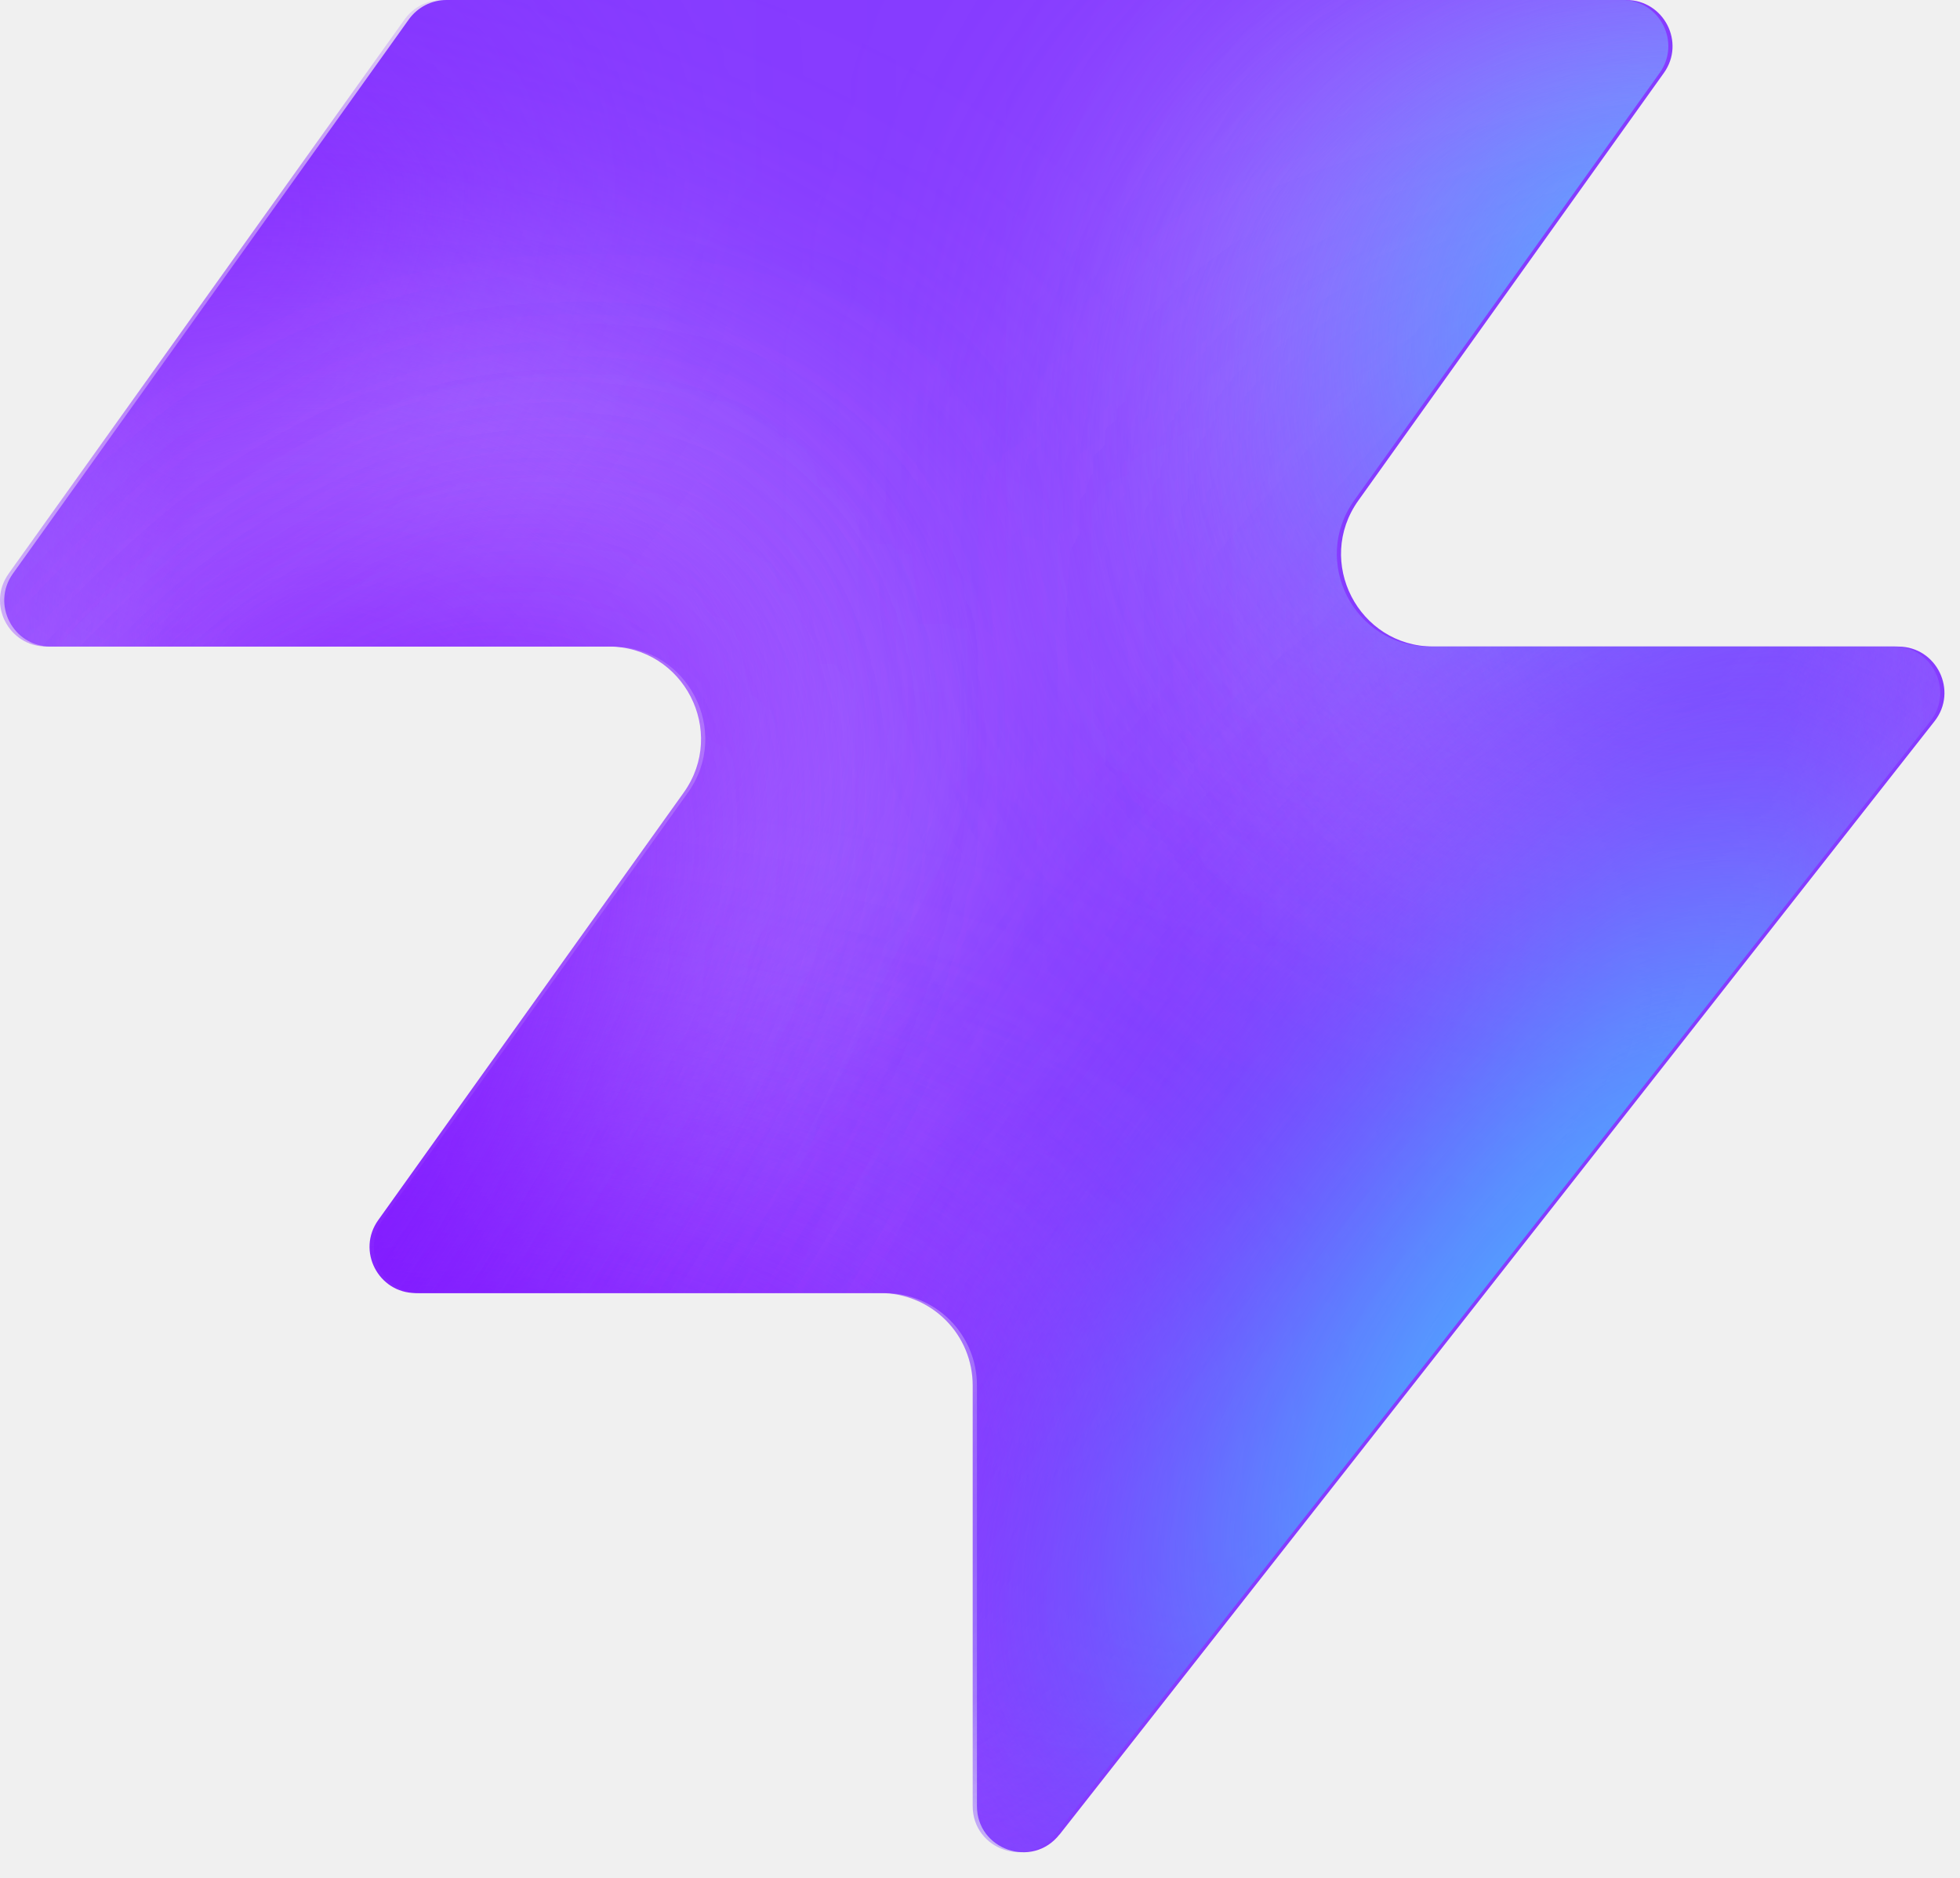
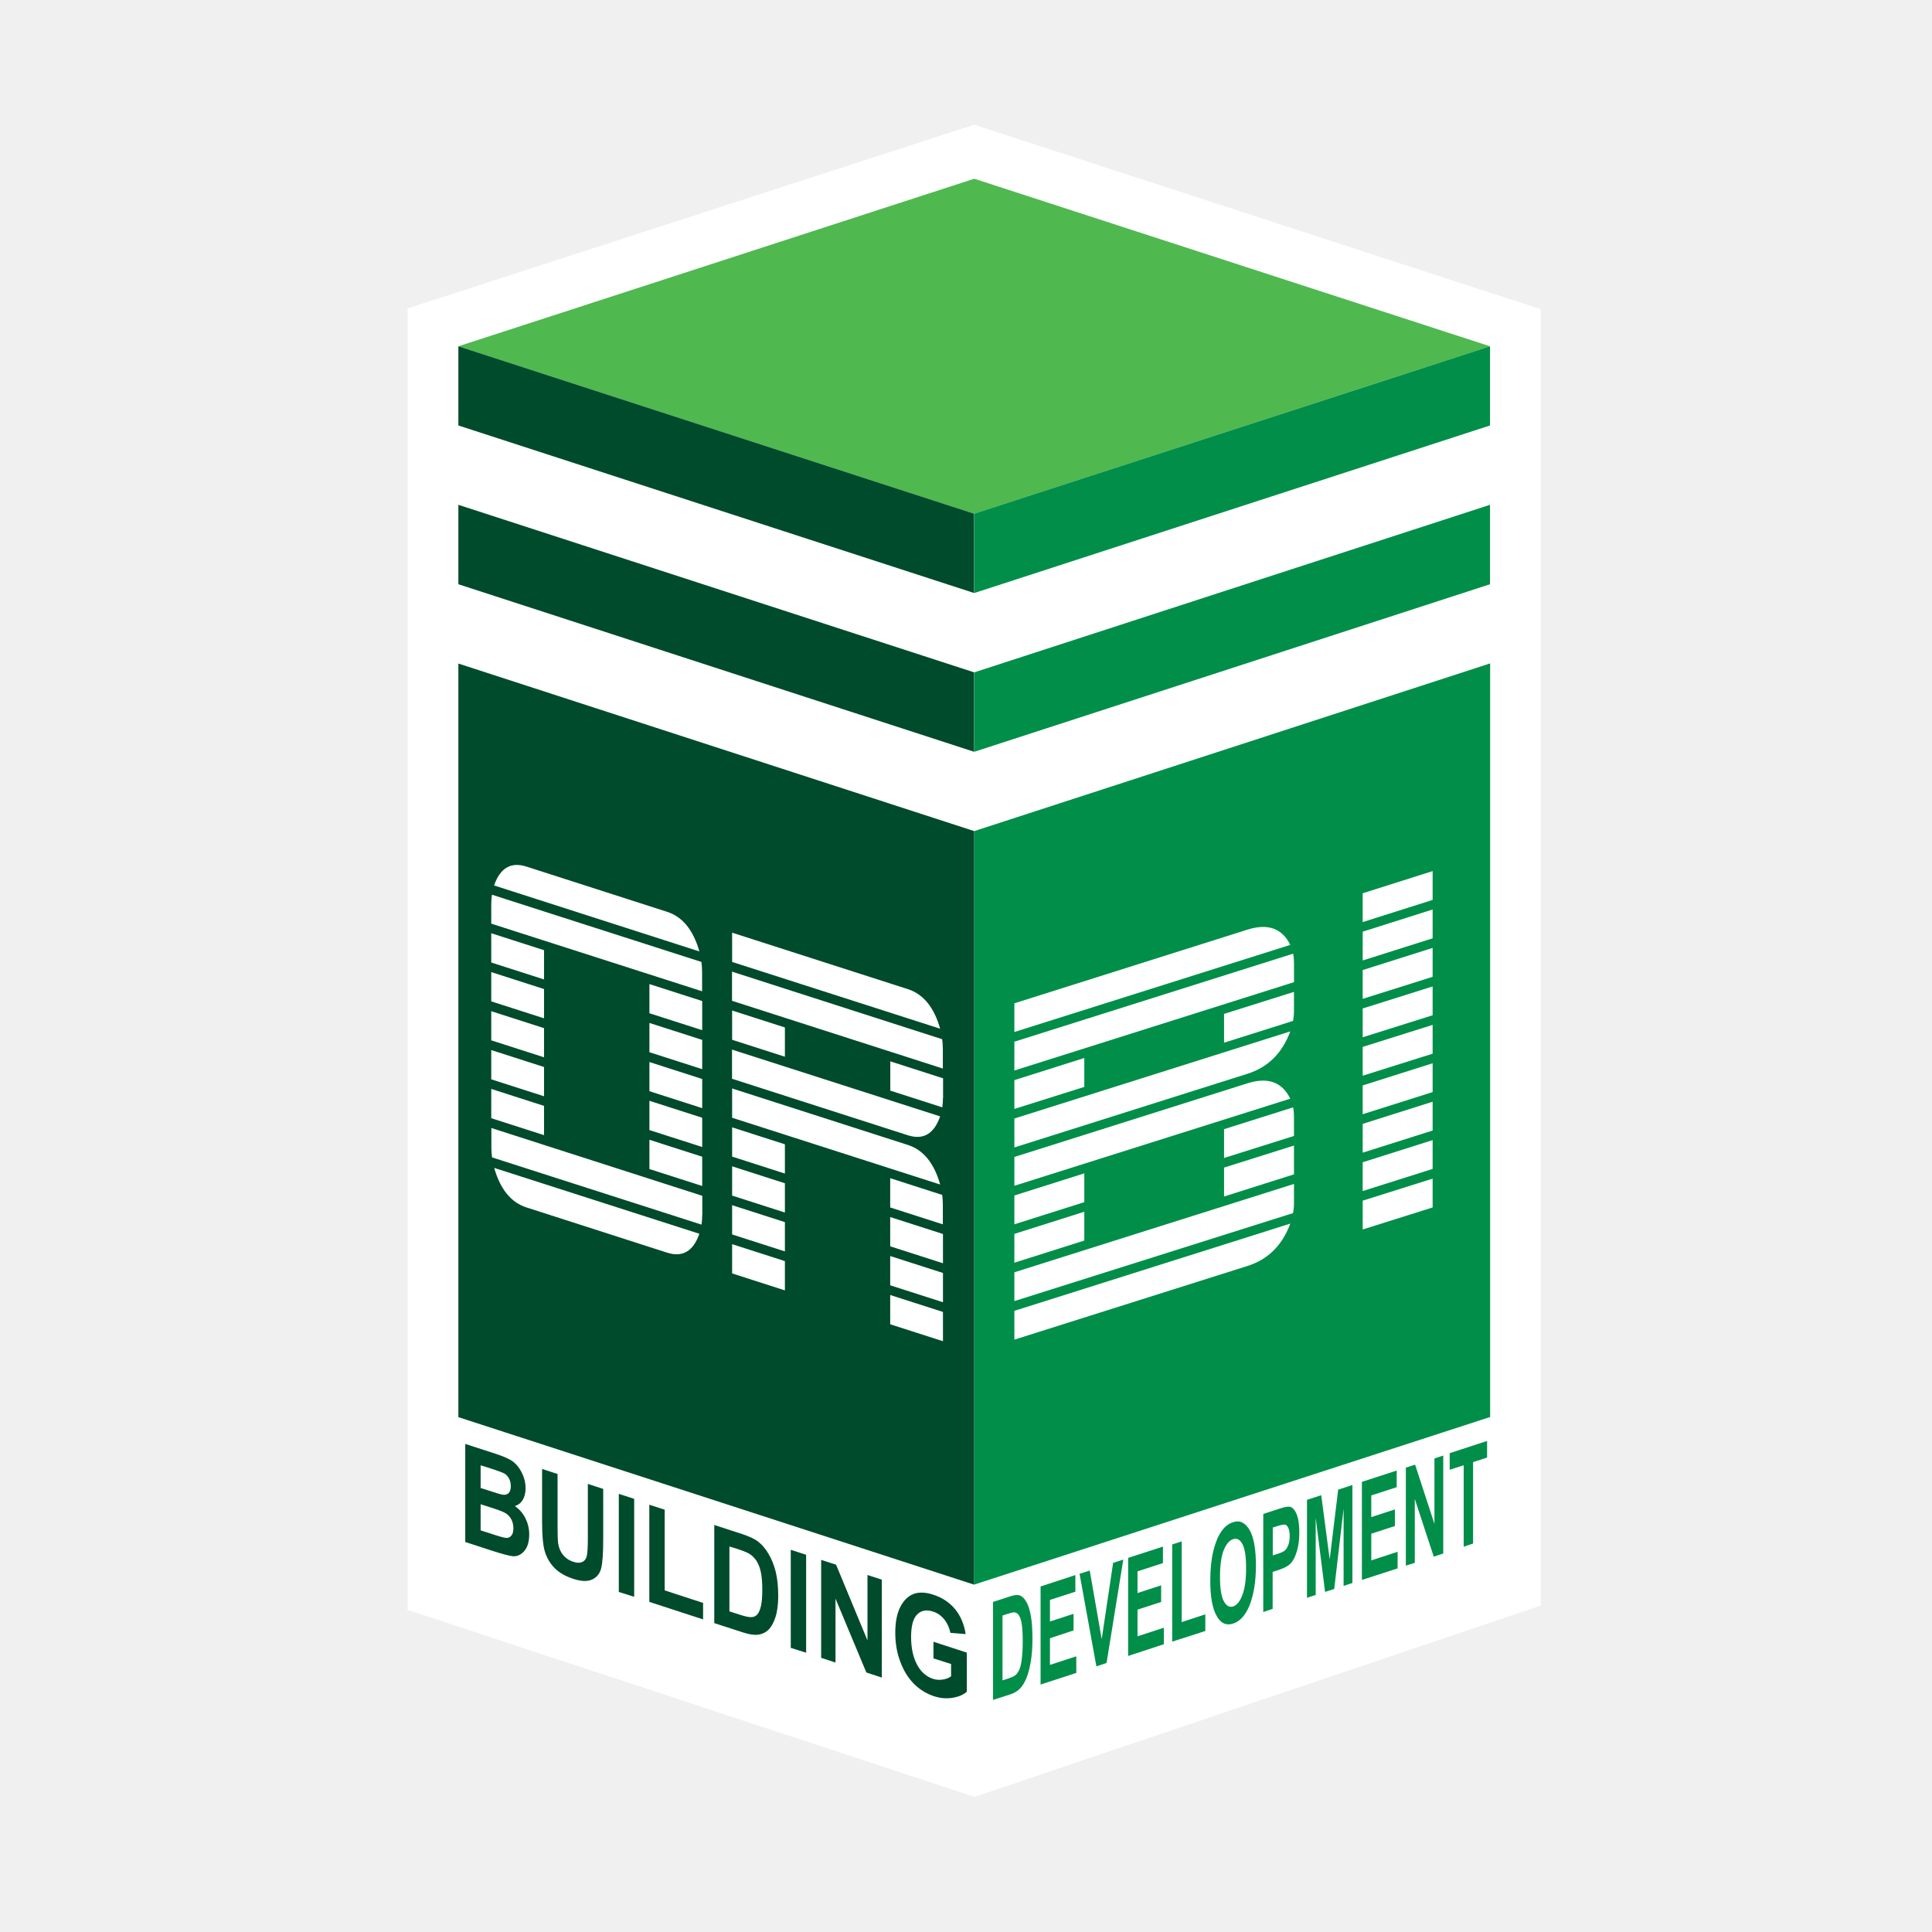
- <svg xmlns="http://www.w3.org/2000/svg" width="48" height="46" fill="none" viewBox="0 0 48 46">
-   <path fill="#863bff" d="M25.946 44.938c-.664.845-2.021.375-2.021-.698V33.937a2.26 2.26 0 0 0-2.262-2.262H10.287c-.92 0-1.456-1.04-.92-1.788l7.48-10.471c1.07-1.497 0-3.578-1.842-3.578H1.237c-.92 0-1.456-1.04-.92-1.788L10.013.474c.214-.297.556-.474.92-.474h28.894c.92 0 1.456 1.04.92 1.788l-7.48 10.471c-1.07 1.498 0 3.579 1.842 3.579h11.377c.943 0 1.473 1.088.89 1.83L25.947 44.94z" style="fill:#863bff;fill:color(display-p3 .525 .23 1);fill-opacity:1" />
-   <mask id="a" width="48" height="46" x="0" y="0" maskUnits="userSpaceOnUse" style="mask-type:alpha">
-     <path fill="#000" d="M25.842 44.938c-.664.844-2.021.375-2.021-.698V33.937a2.26 2.26 0 0 0-2.262-2.262H10.183c-.92 0-1.456-1.04-.92-1.788l7.48-10.471c1.07-1.498 0-3.579-1.842-3.579H1.133c-.92 0-1.456-1.04-.92-1.787L9.91.473c.214-.297.556-.474.92-.474h28.894c.92 0 1.456 1.04.92 1.788l-7.48 10.471c-1.07 1.498 0 3.578 1.842 3.578h11.377c.943 0 1.473 1.088.89 1.832L25.843 44.94z" style="fill:#000;fill-opacity:1" />
-   </mask>
-   <g mask="url(#a)">
-     <g filter="url(#b)">
-       <ellipse cx="5.508" cy="14.704" fill="#ede6ff" rx="5.508" ry="14.704" style="fill:#ede6ff;fill:color(display-p3 .927 .903 1);fill-opacity:1" transform="matrix(.00324 1 1 -.00324 -4.47 31.516)" />
-     </g>
-     <g filter="url(#c)">
-       <ellipse cx="10.399" cy="29.851" fill="#ede6ff" rx="10.399" ry="29.851" style="fill:#ede6ff;fill:color(display-p3 .927 .903 1);fill-opacity:1" transform="matrix(.00324 1 1 -.00324 -39.328 7.883)" />
-     </g>
-     <g filter="url(#d)">
-       <ellipse cx="5.508" cy="30.487" fill="#7e14ff" rx="5.508" ry="30.487" style="fill:#7e14ff;fill:color(display-p3 .492 .077 1);fill-opacity:1" transform="rotate(89.814 -25.913 -14.639)scale(1 -1)" />
-     </g>
-     <g filter="url(#e)">
-       <ellipse cx="5.508" cy="30.599" fill="#7e14ff" rx="5.508" ry="30.599" style="fill:#7e14ff;fill:color(display-p3 .492 .077 1);fill-opacity:1" transform="rotate(89.814 -32.644 -3.334)scale(1 -1)" />
-     </g>
-     <g filter="url(#f)">
-       <ellipse cx="5.508" cy="30.599" fill="#7e14ff" rx="5.508" ry="30.599" style="fill:#7e14ff;fill:color(display-p3 .492 .077 1);fill-opacity:1" transform="matrix(.00324 1 1 -.00324 -34.34 30.47)" />
-     </g>
-     <g filter="url(#g)">
-       <ellipse cx="14.072" cy="22.078" fill="#ede6ff" rx="14.072" ry="22.078" style="fill:#ede6ff;fill:color(display-p3 .927 .903 1);fill-opacity:1" transform="rotate(93.35 24.506 48.493)scale(-1 1)" />
-     </g>
-     <g filter="url(#h)">
-       <ellipse cx="3.47" cy="21.501" fill="#7e14ff" rx="3.47" ry="21.501" style="fill:#7e14ff;fill:color(display-p3 .492 .077 1);fill-opacity:1" transform="rotate(89.009 28.708 47.59)scale(-1 1)" />
-     </g>
-     <g filter="url(#i)">
-       <ellipse cx="3.47" cy="21.501" fill="#7e14ff" rx="3.47" ry="21.501" style="fill:#7e14ff;fill:color(display-p3 .492 .077 1);fill-opacity:1" transform="rotate(89.009 28.708 47.59)scale(-1 1)" />
-     </g>
-     <g filter="url(#j)">
-       <ellipse cx=".387" cy="8.972" fill="#7e14ff" rx="4.407" ry="29.108" style="fill:#7e14ff;fill:color(display-p3 .492 .077 1);fill-opacity:1" transform="rotate(39.51 .387 8.972)" />
-     </g>
-     <g filter="url(#k)">
-       <ellipse cx="47.523" cy="-6.092" fill="#7e14ff" rx="4.407" ry="29.108" style="fill:#7e14ff;fill:color(display-p3 .492 .077 1);fill-opacity:1" transform="rotate(37.892 47.523 -6.092)" />
-     </g>
-     <g filter="url(#l)">
-       <ellipse cx="41.412" cy="6.333" fill="#47bfff" rx="5.971" ry="9.665" style="fill:#47bfff;fill:color(display-p3 .28 .748 1);fill-opacity:1" transform="rotate(37.892 41.412 6.333)" />
-     </g>
-     <g filter="url(#m)">
-       <ellipse cx="-1.879" cy="38.332" fill="#7e14ff" rx="4.407" ry="29.108" style="fill:#7e14ff;fill:color(display-p3 .492 .077 1);fill-opacity:1" transform="rotate(37.892 -1.88 38.332)" />
-     </g>
-     <g filter="url(#n)">
-       <ellipse cx="-1.879" cy="38.332" fill="#7e14ff" rx="4.407" ry="29.108" style="fill:#7e14ff;fill:color(display-p3 .492 .077 1);fill-opacity:1" transform="rotate(37.892 -1.88 38.332)" />
-     </g>
-     <g filter="url(#o)">
-       <ellipse cx="35.651" cy="29.907" fill="#7e14ff" rx="4.407" ry="29.108" style="fill:#7e14ff;fill:color(display-p3 .492 .077 1);fill-opacity:1" transform="rotate(37.892 35.651 29.907)" />
-     </g>
-     <g filter="url(#p)">
-       <ellipse cx="38.418" cy="32.4" fill="#47bfff" rx="5.971" ry="15.297" style="fill:#47bfff;fill:color(display-p3 .28 .748 1);fill-opacity:1" transform="rotate(37.892 38.418 32.4)" />
-     </g>
+ <svg xmlns="http://www.w3.org/2000/svg" width="171" height="171" viewBox="0 0 171 171" fill="none">
+   <g transform="translate(23 0)">
+     <path d="M63.23 11.039L13.08 27.299V142.489L63.25 159.039L113.37 142.109V27.369L63.23 11.039Z" fill="white" />
+     <path d="M63.22 45.47L99.75 33.61L108.88 30.65L63.23 15.82L17.57 30.65L63.22 45.47Z" fill="#4FB84F" />
+     <path d="M63.231 45.469L99.751 33.609L63.221 45.469H63.231Z" fill="#008E49" />
+     <path d="M63.23 66.541H63.22L17.57 51.711V58.731L63.22 73.561H63.23L108.88 58.731V51.711L63.23 66.541Z" fill="white" />
+     <path d="M63.23 52.49H63.22L17.57 37.66V44.68L63.22 59.51H63.23L108.88 44.68V37.66L63.23 52.49Z" fill="white" />
+     <path d="M18.18 127.801L20.89 128.681C21.63 128.921 22.15 129.161 22.45 129.401C22.75 129.641 23.01 129.971 23.21 130.401C23.42 130.831 23.52 131.261 23.52 131.721C23.52 132.141 23.43 132.491 23.26 132.771C23.08 133.051 22.85 133.221 22.57 133.301C22.97 133.581 23.28 133.931 23.5 134.371C23.72 134.811 23.84 135.281 23.84 135.811C23.84 136.441 23.7 136.931 23.41 137.271C23.12 137.611 22.78 137.771 22.39 137.741C22.12 137.721 21.48 137.551 20.48 137.231L18.18 136.481V127.801ZM19.54 129.691V131.701L20.45 131.991C20.99 132.171 21.33 132.271 21.46 132.291C21.69 132.331 21.88 132.281 22.01 132.161C22.14 132.031 22.21 131.831 22.21 131.541C22.21 131.281 22.16 131.061 22.05 130.861C21.94 130.661 21.81 130.521 21.66 130.431C21.51 130.341 21.07 130.181 20.34 129.941L19.54 129.691ZM19.54 133.141V135.451L20.81 135.861C21.37 136.041 21.72 136.131 21.88 136.121C22.04 136.111 22.17 136.031 22.28 135.891C22.39 135.751 22.44 135.541 22.44 135.261C22.44 134.981 22.38 134.721 22.27 134.501C22.15 134.281 22 134.101 21.81 133.971C21.62 133.841 21.23 133.681 20.64 133.491L19.54 133.141ZM24.99 130.021L26.35 130.461V135.151C26.35 135.881 26.37 136.361 26.4 136.591C26.46 136.991 26.6 137.331 26.83 137.621C27.06 137.901 27.36 138.111 27.74 138.231C28.06 138.341 28.31 138.341 28.51 138.261C28.71 138.181 28.85 138.021 28.92 137.781C28.99 137.541 29.03 136.991 29.03 136.131V131.341L30.39 131.781V136.331C30.39 137.491 30.33 138.311 30.21 138.801C30.09 139.281 29.82 139.611 29.41 139.801C29 139.991 28.45 139.971 27.77 139.751C27.06 139.521 26.51 139.211 26.11 138.811C25.72 138.421 25.43 137.951 25.25 137.411C25.07 136.871 24.98 135.951 24.98 134.651V130.021H24.99ZM31.77 140.901V132.221L33.13 132.661V141.331L31.77 140.901ZM34.47 141.781V133.181L35.83 133.621V140.761L39.23 141.871V143.331L34.47 141.781ZM40.21 134.971L42.7 135.781C43.33 135.991 43.81 136.211 44.13 136.471C44.45 136.721 44.75 137.071 45.01 137.511C45.28 137.951 45.49 138.471 45.65 139.081C45.8 139.691 45.88 140.411 45.88 141.241C45.88 141.991 45.8 142.621 45.64 143.121C45.48 143.621 45.27 143.991 45.03 144.241C44.78 144.481 44.48 144.631 44.13 144.681C43.78 144.731 43.33 144.671 42.78 144.491L40.22 143.661V134.971H40.21ZM41.56 136.881V142.621L42.59 142.951C43.03 143.091 43.35 143.151 43.55 143.131C43.75 143.111 43.91 143.031 44.03 142.891C44.16 142.751 44.26 142.511 44.35 142.161C44.43 141.811 44.47 141.321 44.47 140.701C44.47 140.061 44.43 139.541 44.34 139.141C44.26 138.741 44.12 138.411 43.95 138.141C43.77 137.871 43.55 137.661 43.3 137.511C43.11 137.401 42.74 137.251 42.19 137.071L41.56 136.881ZM46.99 145.851V137.171L48.35 137.611V146.281L46.99 145.851ZM49.68 146.731V138.061L51 138.491L53.78 145.191V139.401L55.05 139.811V148.481L53.68 148.031L50.95 141.491V147.151L49.68 146.731ZM59.62 146.781V145.311L62.57 146.271V149.731C62.28 150.001 61.85 150.181 61.31 150.271C60.76 150.361 60.22 150.311 59.67 150.131C59 149.911 58.41 149.551 57.9 149.041C57.39 148.531 56.98 147.881 56.69 147.091C56.39 146.311 56.24 145.451 56.24 144.521C56.24 143.561 56.39 142.801 56.69 142.221C56.99 141.641 57.38 141.261 57.86 141.081C58.34 140.901 58.92 140.921 59.59 141.141C60.4 141.401 61.04 141.831 61.53 142.421C62.02 143.011 62.33 143.751 62.47 144.631L61.12 144.521C61.02 144.041 60.83 143.641 60.56 143.311C60.29 142.991 59.97 142.761 59.59 142.641C59.01 142.451 58.54 142.531 58.18 142.891C57.82 143.251 57.64 143.911 57.64 144.881C57.64 145.921 57.84 146.781 58.23 147.451C58.56 148.021 59.02 148.411 59.58 148.591C59.85 148.681 60.12 148.701 60.41 148.661C60.7 148.621 60.95 148.531 61.18 148.371V147.281L59.62 146.781Z" fill="#004B2C" />
+     <path d="M64.891 141.789L66.421 141.289C66.811 141.159 67.101 141.139 67.301 141.229C67.501 141.309 67.681 141.499 67.851 141.799C68.021 142.089 68.151 142.509 68.241 143.039C68.341 143.569 68.381 144.249 68.381 145.079C68.381 145.829 68.331 146.499 68.231 147.079C68.131 147.669 68.001 148.149 67.851 148.519C67.701 148.889 67.521 149.199 67.301 149.429C67.081 149.659 66.811 149.839 66.471 149.949L64.891 150.459V141.789ZM65.731 142.989V148.729L66.361 148.519C66.631 148.429 66.831 148.319 66.951 148.199C67.071 148.069 67.171 147.909 67.251 147.709C67.331 147.509 67.391 147.209 67.441 146.809C67.491 146.419 67.521 145.909 67.521 145.289C67.521 144.649 67.491 144.149 67.441 143.789C67.391 143.439 67.311 143.169 67.201 142.999C67.091 142.819 66.961 142.729 66.801 142.709C66.681 142.699 66.461 142.749 66.121 142.859L65.731 142.989ZM69.101 149.099V140.419L72.181 139.409V140.879L69.931 141.609V143.519L72.021 142.839V144.309L69.931 144.999V147.359L72.261 146.599V148.069L69.101 149.099ZM74.041 147.489L72.551 139.299L73.451 139.009L74.511 145.079L75.521 138.329L76.421 138.039L74.941 147.189L74.041 147.489ZM76.851 146.569V137.889L79.931 136.889V138.349L77.681 139.079V140.999L79.771 140.319V141.789L77.681 142.469V144.829L80.011 144.069V145.529L76.851 146.569ZM80.751 145.299V136.699L81.591 136.429V143.569L83.681 142.889V144.359L80.751 145.299ZM84.121 139.919C84.121 138.889 84.211 138.009 84.391 137.279C84.571 136.549 84.801 135.979 85.091 135.559C85.381 135.139 85.731 134.859 86.141 134.729C86.731 134.529 87.221 134.769 87.601 135.419C87.971 136.069 88.161 137.119 88.161 138.549C88.161 139.999 87.961 141.199 87.571 142.149C87.221 142.979 86.751 143.499 86.151 143.699C85.551 143.899 85.071 143.689 84.721 143.089C84.311 142.399 84.121 141.349 84.121 139.919ZM84.981 139.579C84.981 140.569 85.091 141.289 85.311 141.709C85.531 142.129 85.811 142.289 86.141 142.189C86.471 142.079 86.741 141.749 86.961 141.179C87.181 140.609 87.291 139.819 87.291 138.799C87.291 137.799 87.191 137.089 86.971 136.679C86.761 136.269 86.481 136.119 86.141 136.229C85.801 136.339 85.521 136.679 85.301 137.229C85.091 137.779 84.981 138.569 84.981 139.579ZM88.811 142.679V133.999L90.161 133.559C90.661 133.389 90.991 133.329 91.151 133.359C91.401 133.409 91.601 133.629 91.761 134.019C91.921 134.399 92.001 134.939 92.001 135.639C92.001 136.269 91.931 136.819 91.791 137.279C91.651 137.749 91.481 138.099 91.271 138.339C91.061 138.579 90.701 138.779 90.191 138.949L89.641 139.129V142.399L88.811 142.679ZM89.651 135.199V137.669L90.121 137.519C90.431 137.419 90.651 137.309 90.761 137.199C90.871 137.089 90.961 136.919 91.041 136.709C91.111 136.489 91.151 136.239 91.151 135.949C91.151 135.659 91.111 135.429 91.041 135.259C90.961 135.089 90.871 134.979 90.761 134.949C90.651 134.919 90.421 134.959 90.071 135.069L89.651 135.199ZM92.681 141.419V132.749L93.941 132.339L94.691 138.019L95.441 131.849L96.701 131.439V140.109L95.921 140.369V133.529L95.091 140.639L94.281 140.899L93.451 134.329V141.169L92.681 141.419ZM97.541 139.839V131.159L100.621 130.159V131.629L98.371 132.359V134.279L100.461 133.599V135.069L98.371 135.749V138.109L100.701 137.349V138.819L97.541 139.839ZM101.431 138.569V129.899L102.251 129.639L103.961 134.879V129.089L104.741 128.829V137.499L103.901 137.779L102.221 132.669V138.329L101.431 138.569ZM106.551 136.899V129.689L105.311 130.089V128.619L108.621 127.539V129.009L107.381 129.409V136.619L106.551 136.899Z" fill="#008E49" />
+     <path d="M97.631 79.518V109.208L103.801 107.258V77.578L97.631 79.518Z" fill="white" />
+     <path d="M17.57 58.73V125.43L63.23 140.26V73.561L17.57 58.73Z" fill="#004B2C" />
+     <path d="M63.23 73.559V140.249L108.89 125.419V58.719L63.23 73.559Z" fill="#008E49" />
+     <path d="M63.22 59.51L17.57 44.68V51.71L63.22 66.54V59.51Z" fill="#004B2C" />
+     <path d="M108.88 44.68L63.23 59.51V66.54L108.88 51.71V44.68Z" fill="#008E49" />
+     <path d="M63.22 45.468L17.57 30.648V37.658L63.22 52.488V45.468Z" fill="#004B2C" />
+     <path d="M108.881 30.648L63.221 45.468H63.231V52.488L108.881 37.658V30.648Z" fill="#008E49" />
+     <path d="M39.151 91.18L34.48 89.68V87.1L39.151 88.6V91.18ZM38.901 84.21L20.73 78.37C21.27 76.82 22.221 76.26 23.59 76.7L36.031 80.7C37.41 81.14 38.361 82.31 38.901 84.21ZM39.151 94.63L34.48 93.13V90.54L39.151 92.04V94.63ZM39.151 87.74L20.48 81.75V80.03C20.48 79.74 20.5 79.46 20.541 79.19L39.081 85.14C39.12 85.44 39.141 85.73 39.141 86.02V87.74H39.151ZM39.151 98.08L34.48 96.58V94L39.151 95.5V98.08ZM39.151 101.52L34.48 100.02V97.43L39.151 98.93V101.52ZM39.151 104.97L34.48 103.47V100.88L39.151 102.38V104.97ZM25.151 86.69L20.48 85.19V82.6L25.151 84.1V86.69ZM25.151 90.13L20.48 88.63V86.04L25.151 87.54V90.13ZM25.151 93.58L20.48 92.08V89.5L25.151 91V93.58ZM39.151 107.55C39.151 107.84 39.13 108.12 39.09 108.39L20.55 102.44C20.511 102.14 20.491 101.85 20.491 101.56V99.84L39.16 105.84V107.55H39.151ZM25.151 97.03L20.48 95.53V92.94L25.151 94.44V97.03ZM38.901 109.2C38.361 110.75 37.41 111.31 36.041 110.87L23.601 106.87C22.23 106.43 21.28 105.26 20.741 103.37L38.901 109.2ZM25.151 100.47L20.48 98.97V96.38L25.151 97.88V100.47ZM60.461 97.17C60.461 97.46 60.441 97.74 60.401 98.01L55.8 96.53V93.94L60.471 95.44V97.17H60.461ZM60.211 91.05L41.8 85.14V82.55L57.361 87.55C58.721 87.99 59.681 89.16 60.211 91.05ZM60.461 94.58L41.791 88.58V86L60.391 91.98C60.431 92.28 60.45 92.57 60.45 92.86V94.58H60.461ZM60.461 108.37L55.791 106.87V104.28L60.391 105.76C60.431 106.06 60.45 106.35 60.45 106.64V108.37H60.461ZM60.211 98.81C59.67 100.36 58.721 100.92 57.35 100.48L41.791 95.48V92.9L60.211 98.81ZM60.461 111.81L55.791 110.31V107.72L60.461 109.22V111.81ZM60.211 104.84L41.8 98.93V96.34L57.361 101.34C58.721 101.78 59.681 102.94 60.211 104.84ZM60.461 115.26L55.791 113.76V111.17L60.461 112.67V115.26ZM46.471 93.53L41.8 92.03V89.44L46.471 90.94V93.53ZM60.461 118.71L55.791 117.21V114.62L60.461 116.12V118.71ZM46.471 103.87L41.8 102.37V99.78L46.471 101.28V103.87ZM46.471 107.32L41.8 105.82V103.23L46.471 104.73V107.32ZM46.471 110.76L41.8 109.26V106.67L46.471 108.17V110.76ZM46.471 114.21L41.8 112.71V110.12L46.471 111.62V114.21Z" fill="white" />
+     <path d="M103.801 106.87L97.611 108.82V106.27L103.801 104.32V106.87Z" fill="white" />
+     <path d="M103.801 103.46L97.611 105.42V102.87L103.801 100.91V103.46Z" fill="white" />
+     <path d="M103.801 100.062L97.611 102.022V99.472L103.801 97.512V100.062Z" fill="white" />
+     <path d="M103.801 96.659L97.611 98.619V96.069L103.801 94.109V96.659Z" fill="white" />
+     <path d="M103.801 93.261L97.611 95.211V92.661L103.801 90.711V93.261Z" fill="white" />
+     <path d="M103.801 89.859L97.611 91.809V89.259L103.801 87.309V89.859Z" fill="white" />
+     <path d="M103.801 86.458L97.611 88.408V85.858L103.801 83.898V86.458Z" fill="white" />
+     <path d="M103.801 83.05L97.611 85.01V82.46L103.801 80.5V83.05Z" fill="white" />
+     <path d="M103.801 79.652L97.611 81.612V79.062L103.801 77.102V79.652Z" fill="white" />
+     <path d="M72.971 109.8L66.781 111.76V109.21L72.971 107.25V109.8Z" fill="white" />
+     <path d="M91.201 108.301C90.491 110.231 89.221 111.481 87.411 112.051L66.781 118.571V116.021L91.201 108.301Z" fill="white" />
+     <path d="M72.971 106.402L66.781 108.362V105.812L72.971 103.852V106.402Z" fill="white" />
+     <path d="M91.531 106.489C91.531 106.769 91.501 107.069 91.451 107.369L66.781 115.159V112.609L91.531 104.789V106.489Z" fill="white" />
+     <path d="M72.971 96.201L66.781 98.151V95.601L72.971 93.641V96.201Z" fill="white" />
+     <path d="M91.201 97.242L66.781 104.952V102.402L87.411 95.882C89.221 95.311 90.481 95.772 91.201 97.242Z" fill="white" />
+     <path d="M91.53 103.941L85.34 105.901V103.341L91.53 101.391V103.941Z" fill="white" />
+     <path d="M91.201 91.289C90.491 93.219 89.221 94.469 87.411 95.039L66.781 101.559V98.999L91.201 91.289Z" fill="white" />
+     <path d="M91.53 100.542L85.34 102.492V99.942L91.45 98.012C91.51 98.282 91.53 98.552 91.53 98.842V100.542Z" fill="white" />
+     <path d="M91.531 86.93L66.781 94.75V92.2L91.451 84.41C91.511 84.68 91.531 84.95 91.531 85.23V86.93Z" fill="white" />
+     <path d="M91.201 83.632L66.781 91.342V88.802L87.411 82.282C89.221 81.712 90.481 82.162 91.201 83.632Z" fill="white" />
+     <path d="M91.53 89.479C91.53 89.759 91.5 90.059 91.45 90.359L85.34 92.289V89.739L91.53 87.789V89.479Z" fill="white" />
  </g>
-   <defs>
-     <filter id="b" width="60.045" height="41.654" x="-19.77" y="16.149" color-interpolation-filters="sRGB" filterUnits="userSpaceOnUse">
-       <feFlood flood-opacity="0" result="BackgroundImageFix" />
-       <feBlend in="SourceGraphic" in2="BackgroundImageFix" result="shape" />
-       <feGaussianBlur result="effect1_foregroundBlur_2002_17158" stdDeviation="7.659" />
-     </filter>
-     <filter id="c" width="90.34" height="51.437" x="-54.613" y="-7.533" color-interpolation-filters="sRGB" filterUnits="userSpaceOnUse">
-       <feFlood flood-opacity="0" result="BackgroundImageFix" />
-       <feBlend in="SourceGraphic" in2="BackgroundImageFix" result="shape" />
-       <feGaussianBlur result="effect1_foregroundBlur_2002_17158" stdDeviation="7.659" />
-     </filter>
-     <filter id="d" width="79.355" height="29.4" x="-49.64" y="2.03" color-interpolation-filters="sRGB" filterUnits="userSpaceOnUse">
-       <feFlood flood-opacity="0" result="BackgroundImageFix" />
-       <feBlend in="SourceGraphic" in2="BackgroundImageFix" result="shape" />
-       <feGaussianBlur result="effect1_foregroundBlur_2002_17158" stdDeviation="4.596" />
-     </filter>
-     <filter id="e" width="79.579" height="29.4" x="-45.045" y="20.029" color-interpolation-filters="sRGB" filterUnits="userSpaceOnUse">
-       <feFlood flood-opacity="0" result="BackgroundImageFix" />
-       <feBlend in="SourceGraphic" in2="BackgroundImageFix" result="shape" />
-       <feGaussianBlur result="effect1_foregroundBlur_2002_17158" stdDeviation="4.596" />
-     </filter>
-     <filter id="f" width="79.579" height="29.4" x="-43.513" y="21.178" color-interpolation-filters="sRGB" filterUnits="userSpaceOnUse">
-       <feFlood flood-opacity="0" result="BackgroundImageFix" />
-       <feBlend in="SourceGraphic" in2="BackgroundImageFix" result="shape" />
-       <feGaussianBlur result="effect1_foregroundBlur_2002_17158" stdDeviation="4.596" />
-     </filter>
-     <filter id="g" width="74.749" height="58.852" x="15.756" y="-17.901" color-interpolation-filters="sRGB" filterUnits="userSpaceOnUse">
-       <feFlood flood-opacity="0" result="BackgroundImageFix" />
-       <feBlend in="SourceGraphic" in2="BackgroundImageFix" result="shape" />
-       <feGaussianBlur result="effect1_foregroundBlur_2002_17158" stdDeviation="7.659" />
-     </filter>
-     <filter id="h" width="61.377" height="25.362" x="23.548" y="2.284" color-interpolation-filters="sRGB" filterUnits="userSpaceOnUse">
-       <feFlood flood-opacity="0" result="BackgroundImageFix" />
-       <feBlend in="SourceGraphic" in2="BackgroundImageFix" result="shape" />
-       <feGaussianBlur result="effect1_foregroundBlur_2002_17158" stdDeviation="4.596" />
-     </filter>
-     <filter id="i" width="61.377" height="25.362" x="23.548" y="2.284" color-interpolation-filters="sRGB" filterUnits="userSpaceOnUse">
-       <feFlood flood-opacity="0" result="BackgroundImageFix" />
-       <feBlend in="SourceGraphic" in2="BackgroundImageFix" result="shape" />
-       <feGaussianBlur result="effect1_foregroundBlur_2002_17158" stdDeviation="4.596" />
-     </filter>
-     <filter id="j" width="56.045" height="63.649" x="-27.636" y="-22.853" color-interpolation-filters="sRGB" filterUnits="userSpaceOnUse">
-       <feFlood flood-opacity="0" result="BackgroundImageFix" />
-       <feBlend in="SourceGraphic" in2="BackgroundImageFix" result="shape" />
-       <feGaussianBlur result="effect1_foregroundBlur_2002_17158" stdDeviation="4.596" />
-     </filter>
-     <filter id="k" width="54.814" height="64.646" x="20.116" y="-38.415" color-interpolation-filters="sRGB" filterUnits="userSpaceOnUse">
-       <feFlood flood-opacity="0" result="BackgroundImageFix" />
-       <feBlend in="SourceGraphic" in2="BackgroundImageFix" result="shape" />
-       <feGaussianBlur result="effect1_foregroundBlur_2002_17158" stdDeviation="4.596" />
-     </filter>
-     <filter id="l" width="33.541" height="35.313" x="24.641" y="-11.323" color-interpolation-filters="sRGB" filterUnits="userSpaceOnUse">
-       <feFlood flood-opacity="0" result="BackgroundImageFix" />
-       <feBlend in="SourceGraphic" in2="BackgroundImageFix" result="shape" />
-       <feGaussianBlur result="effect1_foregroundBlur_2002_17158" stdDeviation="4.596" />
-     </filter>
-     <filter id="m" width="54.814" height="64.646" x="-29.286" y="6.009" color-interpolation-filters="sRGB" filterUnits="userSpaceOnUse">
-       <feFlood flood-opacity="0" result="BackgroundImageFix" />
-       <feBlend in="SourceGraphic" in2="BackgroundImageFix" result="shape" />
-       <feGaussianBlur result="effect1_foregroundBlur_2002_17158" stdDeviation="4.596" />
-     </filter>
-     <filter id="n" width="54.814" height="64.646" x="-29.286" y="6.009" color-interpolation-filters="sRGB" filterUnits="userSpaceOnUse">
-       <feFlood flood-opacity="0" result="BackgroundImageFix" />
-       <feBlend in="SourceGraphic" in2="BackgroundImageFix" result="shape" />
-       <feGaussianBlur result="effect1_foregroundBlur_2002_17158" stdDeviation="4.596" />
-     </filter>
-     <filter id="o" width="54.814" height="64.646" x="8.244" y="-2.416" color-interpolation-filters="sRGB" filterUnits="userSpaceOnUse">
-       <feFlood flood-opacity="0" result="BackgroundImageFix" />
-       <feBlend in="SourceGraphic" in2="BackgroundImageFix" result="shape" />
-       <feGaussianBlur result="effect1_foregroundBlur_2002_17158" stdDeviation="4.596" />
-     </filter>
-     <filter id="p" width="39.409" height="43.623" x="18.713" y="10.588" color-interpolation-filters="sRGB" filterUnits="userSpaceOnUse">
-       <feFlood flood-opacity="0" result="BackgroundImageFix" />
-       <feBlend in="SourceGraphic" in2="BackgroundImageFix" result="shape" />
-       <feGaussianBlur result="effect1_foregroundBlur_2002_17158" stdDeviation="4.596" />
-     </filter>
-   </defs>
</svg>
